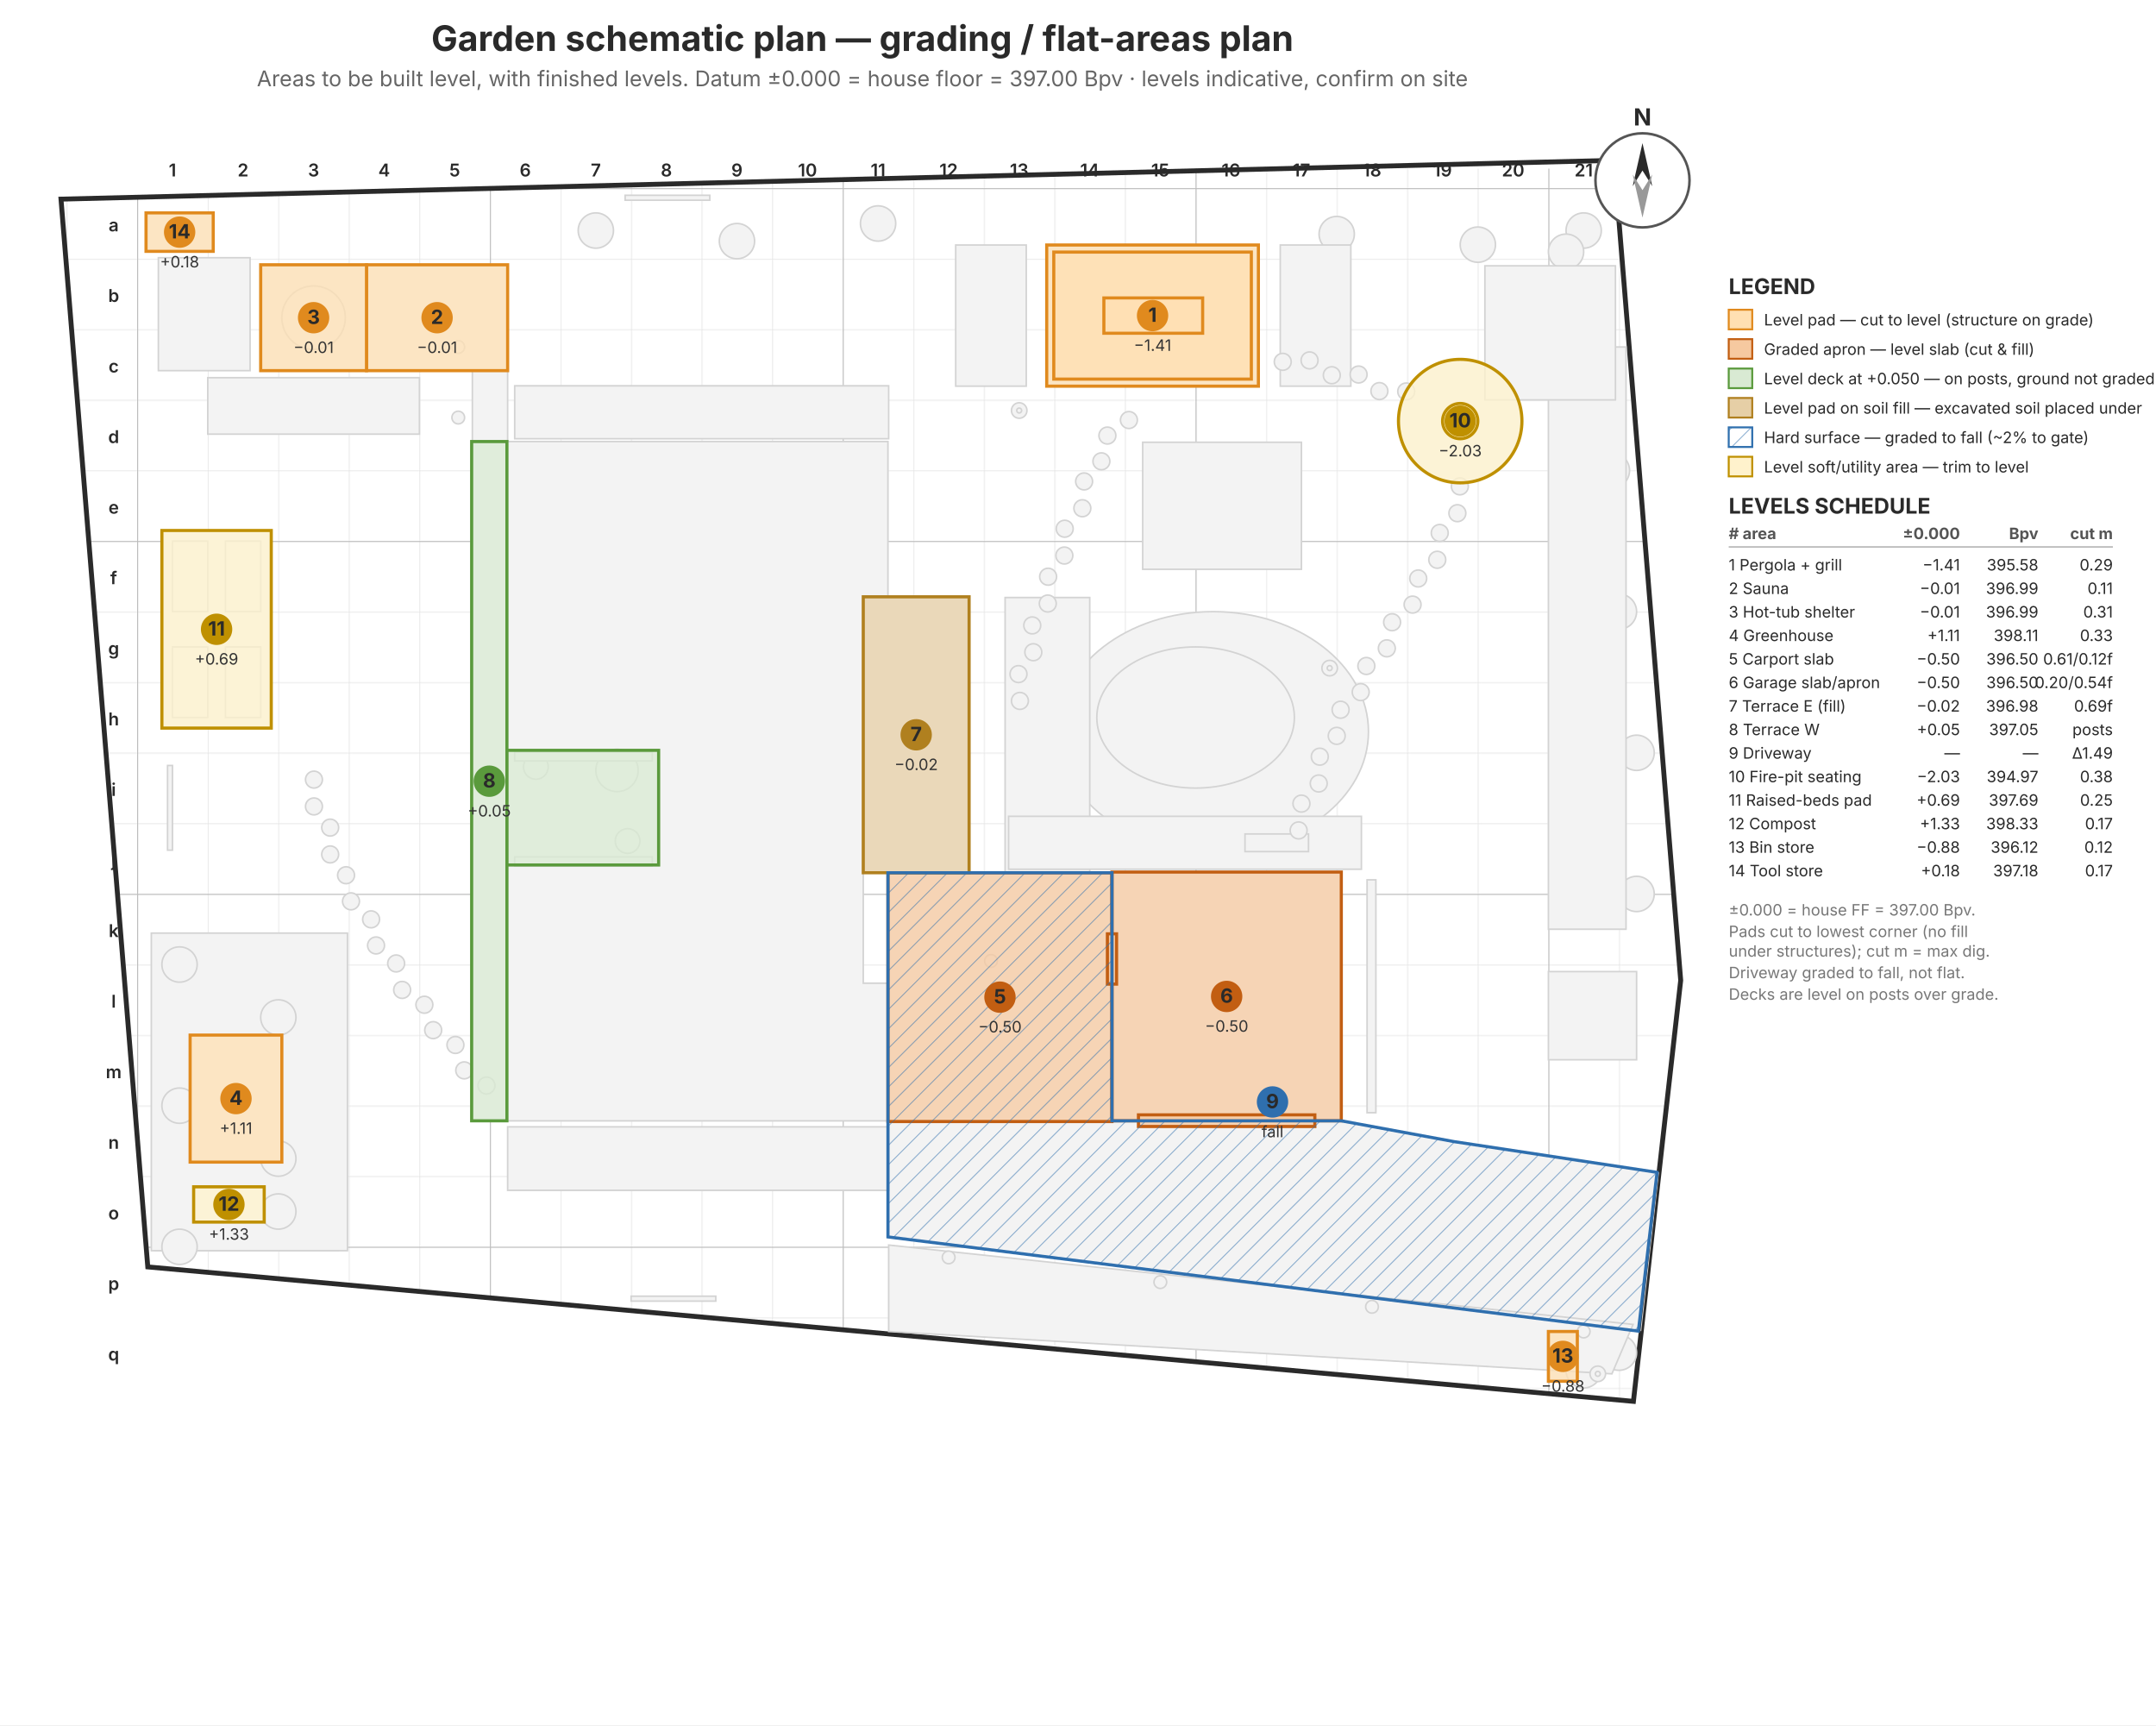
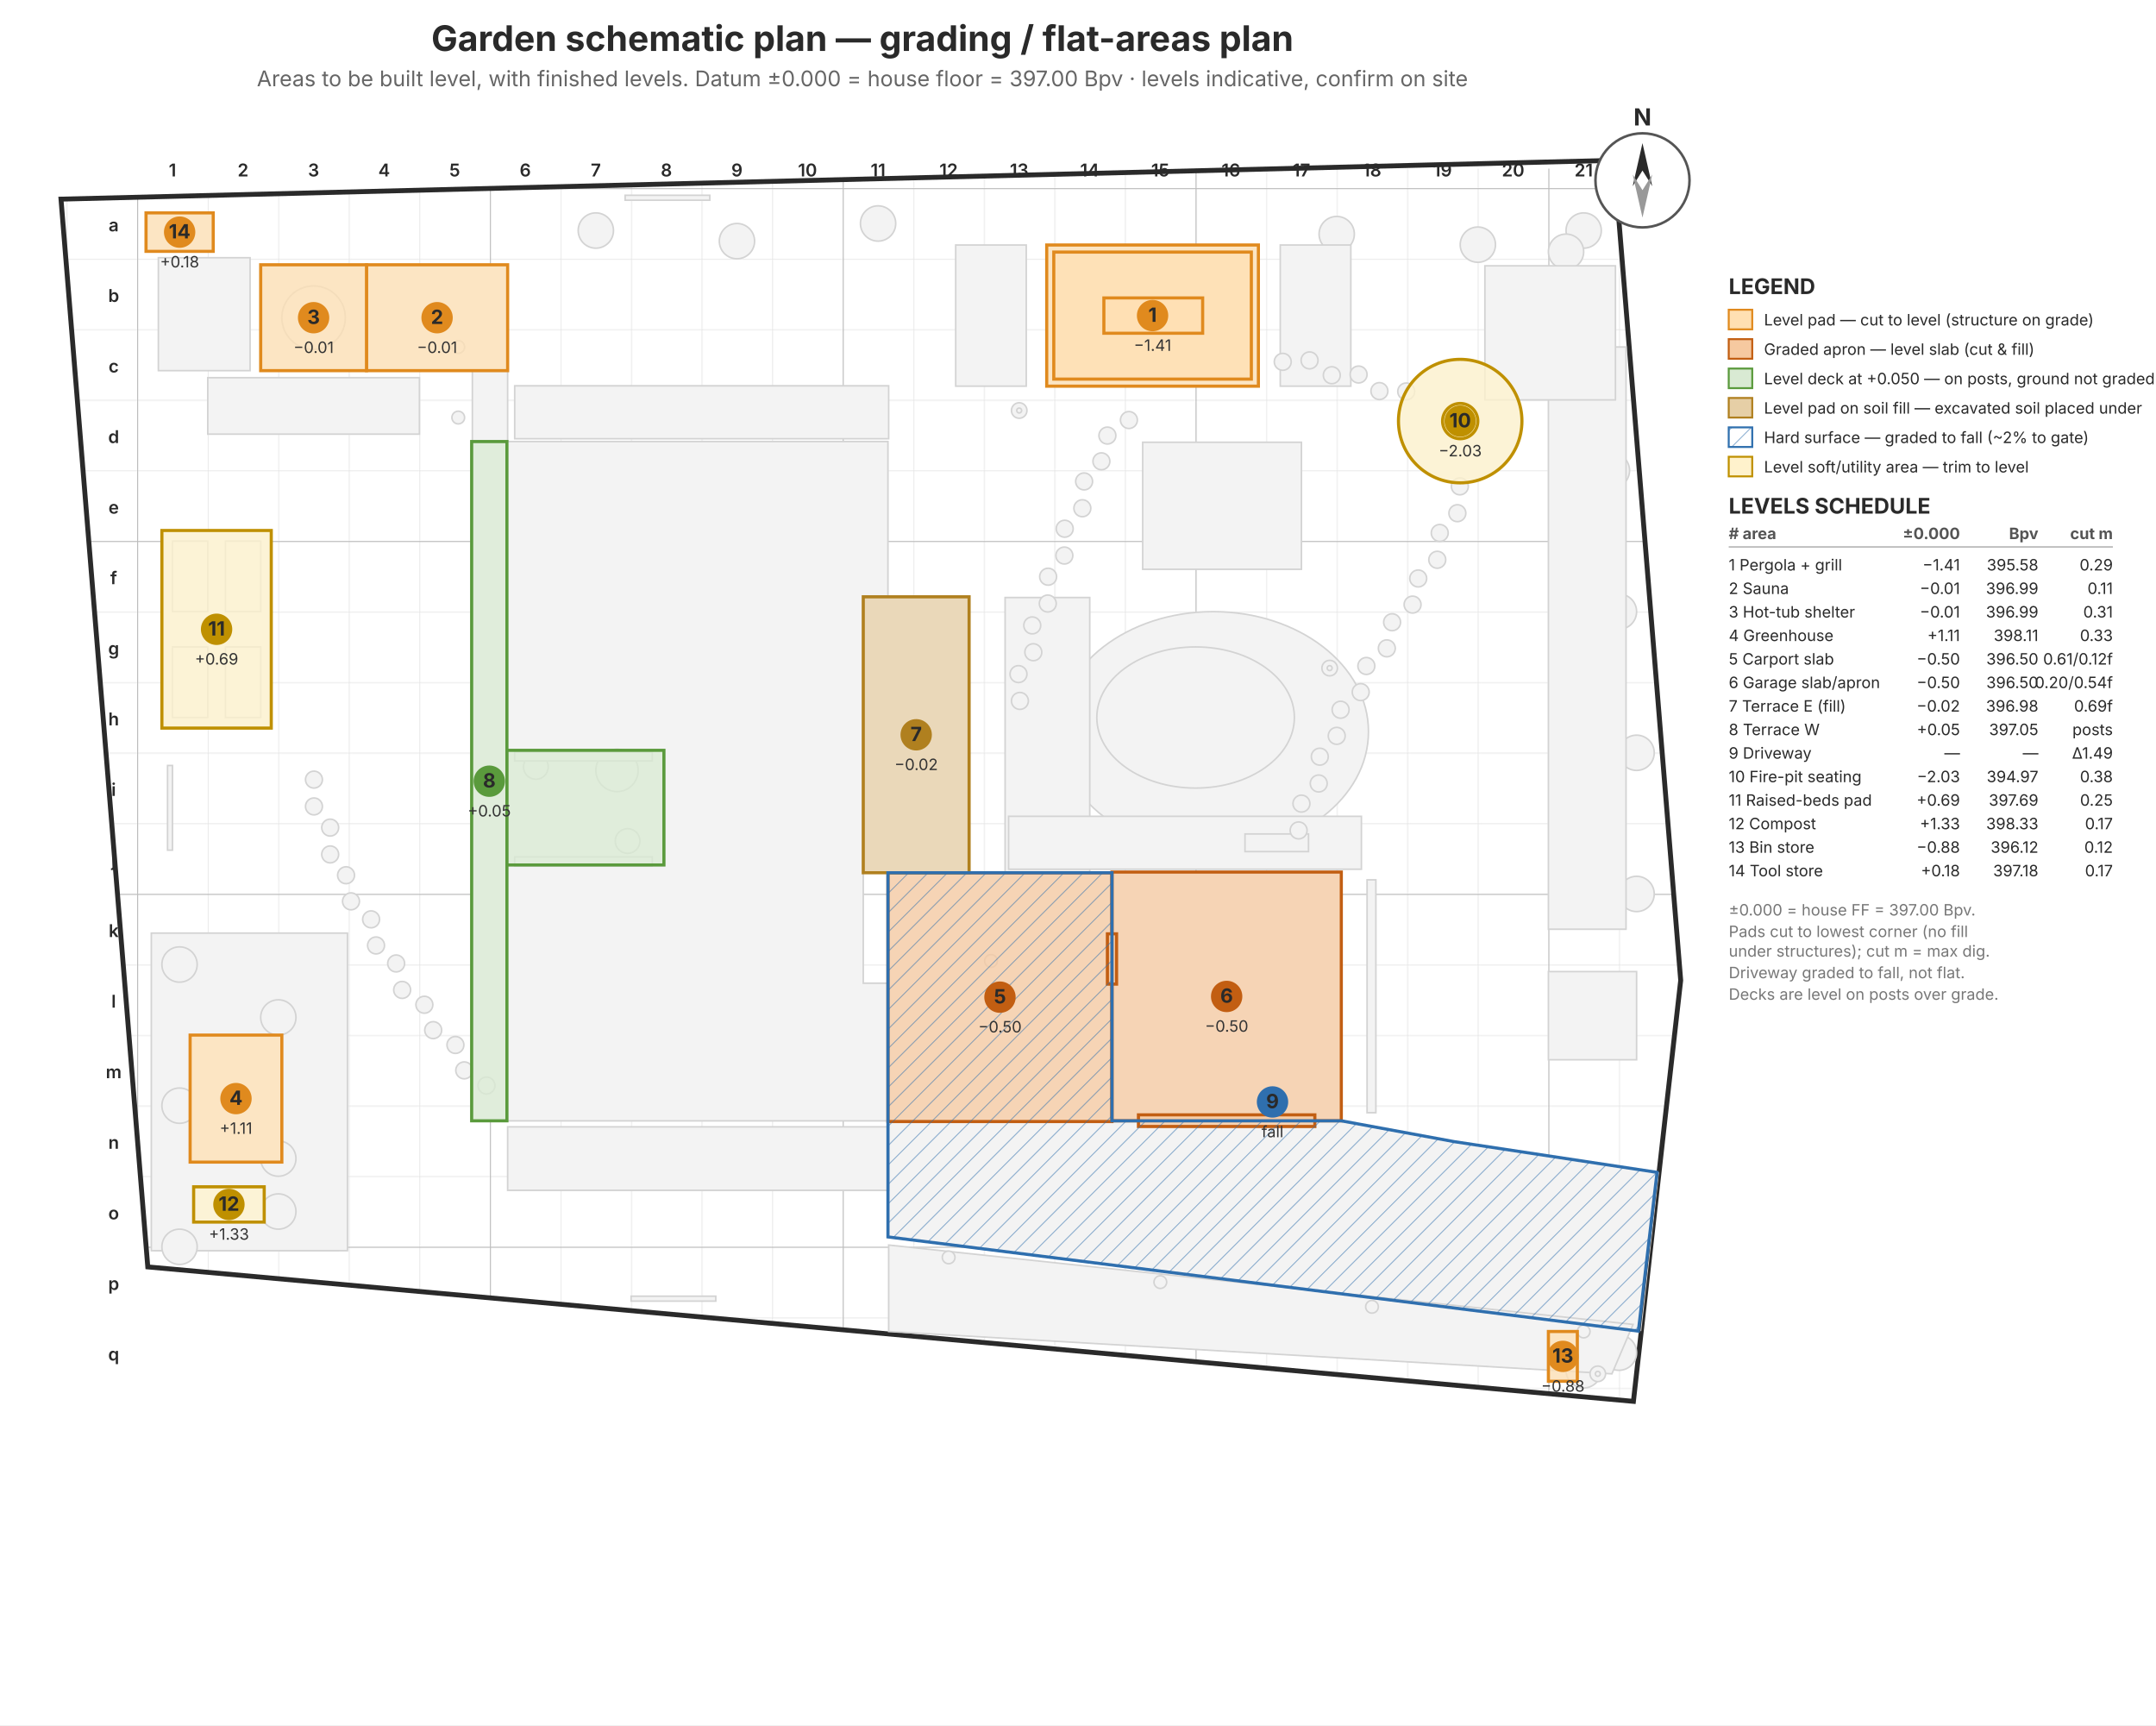
<svg xmlns="http://www.w3.org/2000/svg" viewBox="0 0 1100 880" font-family="-apple-system, BlinkMacSystemFont, sans-serif">
  <defs>
    <pattern id="cellgrid" width="36" height="36" patternUnits="userSpaceOnUse">
      <path d="M 36 0 L 0 0 0 36" fill="none" stroke="#e2e2e2" stroke-width="0.6" />
    </pattern>
    <pattern id="majorgrid" x="0" y="0" width="180" height="180" patternUnits="userSpaceOnUse">
      <rect width="180" height="180" fill="url(#cellgrid)" />
      <path d="M 180 0 L 0 0 0 180" fill="none" stroke="#bcbcbc" stroke-width="1" />
    </pattern>
    <pattern id="fallhatch" width="7" height="7" patternUnits="userSpaceOnUse" patternTransform="rotate(45)">
      <line x1="0" y1="0" x2="0" y2="7" stroke="#2f6fae" stroke-width="1" opacity="0.5" />
    </pattern>
    <clipPath id="plotShape">
      <polygon points="-38.88,5.58 753.48,-14.22 787.5,404.1 779.4,475.74 763.38,618.84 5.4,550.26" />
    </clipPath>
  </defs>
  <style>
    text { font-family: -apple-system, sans-serif; fill: #2a2a2a; }
    .title { font-size: 18px; font-weight: 700; text-anchor: middle; }
    .subtitle { font-size: 11px; fill: #666; text-anchor: middle; }
    .axis { font-size: 9px; fill: #777; text-anchor: middle; font-weight: 600; }
    .tag { font-size: 10px; font-weight: 700; text-anchor: middle; }
    .zlvl { font-size: 8px; text-anchor: middle; fill: #333; }
    .ctxlbl { font-size: 8px; fill: #aaa; text-anchor: middle; }
    .panelh { font-size: 11px; font-weight: 700; }
    .th { font-size: 8px; fill: #555; font-weight: 700; }
    .td { font-size: 8px; }
    .note { font-size: 8px; fill: #777; }
  </style>
  <rect x="0" y="0" width="1100" height="880" fill="white" />
  <text x="440" y="26" class="title">Garden schematic plan — grading / flat-areas plan</text>
  <text x="440" y="44" class="subtitle">Areas to be built level, with finished levels. Datum ±0.000 = house floor = 397.00 Bpv · levels indicative, confirm on site</text>
  <g transform="translate(70, 96)">
    <g clip-path="url(#plotShape)">
      <rect x="-50" y="-10" width="900" height="720" fill="url(#majorgrid)" />
    </g>
    <polygon points="-38.88,5.58 753.48,-14.22 787.5,404.1 779.4,475.74 763.38,618.84 5.4,550.26" fill="none" stroke="#2a2a2a" stroke-width="2.5" />
    <g class="axis">
      <text x="18" y="-6">1</text>
      <text x="54" y="-6">2</text>
      <text x="90" y="-6">3</text>
      <text x="126" y="-6">4</text>
      <text x="162" y="-6">5</text>
      <text x="198" y="-6">6</text>
      <text x="234" y="-6">7</text>
      <text x="270" y="-6">8</text>
      <text x="306" y="-6">9</text>
      <text x="342" y="-6">10</text>
      <text x="378" y="-6">11</text>
      <text x="414" y="-6">12</text>
      <text x="450" y="-6">13</text>
      <text x="486" y="-6">14</text>
      <text x="522" y="-6">15</text>
      <text x="558" y="-6">16</text>
      <text x="594" y="-6">17</text>
      <text x="630" y="-6">18</text>
      <text x="666" y="-6">19</text>
      <text x="702" y="-6">20</text>
      <text x="738" y="-6">21</text>
      <text x="774" y="-6">22</text>
    </g>
    <g class="axis">
      <text x="-12" y="22">a</text>
      <text x="-12" y="58">b</text>
      <text x="-12" y="94">c</text>
      <text x="-12" y="130">d</text>
      <text x="-12" y="166">e</text>
      <text x="-12" y="202">f</text>
      <text x="-12" y="238">g</text>
      <text x="-12" y="274">h</text>
      <text x="-12" y="310">i</text>
      <text x="-12" y="346">j</text>
      <text x="-12" y="382">k</text>
      <text x="-12" y="418">l</text>
      <text x="-12" y="454">m</text>
      <text x="-12" y="490">n</text>
      <text x="-12" y="526">o</text>
      <text x="-12" y="562">p</text>
      <text x="-12" y="598">q</text>
    </g>
    <g clip-path="url(#plotShape)" fill="#f3f3f3" stroke="#d3d3d3" stroke-width="0.8">
-       <polygon points="188.64,129.24 383.04,129.24 383.04,208.44 370.44,208.44 370.44,405.54 383.04,405.54 383.04,475.74 188.64,475.74 188.64,345.24 266.04,345.24 266.04,286.74 188.64,286.74" />
+       <polygon points="188.64,129.24 383.04,129.24 383.04,208.44 370.44,208.44 370.44,405.54 383.04,405.54 383.04,475.74 188.64,475.74 188.64,345.24 268.74,345.24 268.74,286.74 188.64,286.74" />
      <rect x="170.64" y="129.24" width="18" height="346.5" />
-       <rect x="188.64" y="286.74" width="77.4" height="58.5" />
+       <rect x="188.64" y="286.74" width="80.1" height="58.5" />
      <rect x="370.44" y="208.44" width="54" height="140.76" />
      <rect x="171" y="93.06" width="18" height="36.18" />
      <rect x="383.04" y="349.2" width="114.3" height="126.9" />
      <rect x="497.34" y="348.84" width="117" height="126.9" />
      <rect x="510.84" y="472.68" width="90" height="5.94" />
      <rect x="495" y="380.34" width="4.68" height="25.65" />
      <polygon points="383.04,349.2 497.34,349.2 497.34,475.74 614.34,475.74 671.94,486.36 775.44,502.02 765.9,583.02 383.04,534.96" />
      <line x1="776.52" y1="502.02" x2="767.34" y2="583.02" />
      <rect x="720" y="583.2" width="14.76" height="25.38" />
      <rect x="720" y="399.6" width="45" height="45" />
      <ellipse cx="549" cy="277.2" rx="79.2" ry="61.2" />
      <ellipse cx="540" cy="270" rx="50.4" ry="36" />
      <circle cx="675" cy="118.8" r="31.5" />
      <circle cx="675" cy="118.8" r="9" />
      <circle cx="675" cy="118.8" r="5.76" />
      <circle cx="234" cy="21.6" r="9" />
      <circle cx="306" cy="27" r="9" />
      <circle cx="378" cy="18" r="9" />
      <circle cx="612" cy="23.4" r="9" />
      <circle cx="684" cy="28.8" r="9" />
      <circle cx="738" cy="21.6" r="9" />
      <circle cx="729" cy="32.4" r="9" />
      <circle cx="752.4" cy="144" r="9" />
      <circle cx="756" cy="216" r="9" />
      <circle cx="765" cy="288" r="9" />
      <circle cx="765" cy="360" r="9" />
      <circle cx="756" cy="594" r="9" />
      <circle cx="738" cy="603" r="9" />
      <rect x="117" y="39.06" width="72" height="54" />
      <rect x="63" y="39.06" width="54" height="54" />
      <rect x="4.5" y="12.6" width="34.29" height="19.62" />
      <circle cx="90" cy="66.06" r="16.2" />
      <rect x="464.04" y="28.98" width="108" height="72" />
      <rect x="467.64" y="32.58" width="100.8" height="64.8" />
      <rect x="493.2" y="55.98" width="50.4" height="18" />
      <rect x="12.6" y="174.6" width="55.8" height="100.8" />
      <rect x="18" y="180" width="18" height="36" />
      <rect x="18" y="234" width="18" height="36" />
      <rect x="45" y="180" width="18" height="36" />
      <rect x="45" y="234" width="18" height="36" />
      <rect x="248.94" y="3.6" width="43.2" height="2.52" />
      <rect x="15.48" y="294.48" width="2.52" height="43.2" />
      <rect x="252" y="565.2" width="43.2" height="2.52" />
      <rect x="9" y="383.4" width="93.6" height="158.4" />
      <rect x="7.2" y="379.98" width="100.08" height="162" />
      <circle cx="21.6" cy="396" r="9" />
      <circle cx="72" cy="423" r="9" />
      <circle cx="21.6" cy="468" r="9" />
      <circle cx="72" cy="495" r="9" />
      <circle cx="21.6" cy="540" r="9" />
      <circle cx="72" cy="522" r="9" />
      <rect x="27" y="432" width="46.8" height="64.8" />
      <rect x="28.8" y="509.4" width="36" height="18" />
      <rect x="442.8" y="208.8" width="43.2" height="140.4" />
      <rect x="513" y="129.6" width="81" height="64.8" />
      <rect x="10.8" y="35.46" width="46.8" height="57.6" />
      <rect x="36" y="96.66" width="108" height="28.8" />
      <rect x="417.6" y="28.98" width="36" height="72" />
      <rect x="583.2" y="28.98" width="36" height="72" />
      <polygon points="383.4,539.1 763.2,579.6 752.4,604.8 383.4,583.2" />
      <rect x="720" y="81" width="39.6" height="297" />
      <circle cx="203.4" cy="295.2" r="6.3" />
      <circle cx="244.8" cy="297" r="10.8" />
      <circle cx="250.2" cy="333" r="6.3" />
      <rect x="192.6" y="100.8" width="190.8" height="27" />
      <rect x="189" y="478.8" width="194.4" height="32.4" />
      <rect x="444.6" y="320.4" width="180" height="27" />
      <rect x="627.48" y="352.8" width="4.5" height="118.8" />
      <rect x="192.6" y="287.64" width="70.2" height="4.5" />
      <rect x="192.6" y="341.1" width="70.2" height="4.5" />
      <rect x="565.2" y="329.4" width="32.4" height="9" />
      <rect x="687.6" y="39.6" width="66.6" height="68.4" />
      <circle cx="178.2" cy="457.74" r="4.32" />
      <circle cx="166.86" cy="450" r="4.32" />
      <circle cx="162.36" cy="437.04" r="4.32" />
      <circle cx="151.02" cy="429.48" r="4.32" />
      <circle cx="146.52" cy="416.52" r="4.32" />
      <circle cx="135.18" cy="408.96" r="4.32" />
      <circle cx="132.12" cy="395.46" r="4.32" />
      <circle cx="121.86" cy="386.28" r="4.32" />
      <circle cx="119.34" cy="372.96" r="4.32" />
      <circle cx="109.08" cy="363.78" r="4.32" />
      <circle cx="106.56" cy="350.46" r="4.32" />
      <circle cx="98.46" cy="339.84" r="4.32" />
      <circle cx="98.46" cy="326.16" r="4.32" />
      <circle cx="90.18" cy="315.36" r="4.32" />
      <circle cx="90.18" cy="301.68" r="4.32" />
      <circle cx="450.36" cy="261.54" r="4.32" />
      <circle cx="449.64" cy="247.86" r="4.32" />
      <circle cx="457.2" cy="236.7" r="4.32" />
      <circle cx="456.66" cy="223.02" r="4.32" />
      <circle cx="464.58" cy="211.86" r="4.32" />
      <circle cx="464.76" cy="198.18" r="4.32" />
      <circle cx="473.04" cy="187.38" r="4.32" />
      <circle cx="473.22" cy="173.7" r="4.32" />
      <circle cx="482.22" cy="163.26" r="4.32" />
      <circle cx="483.12" cy="149.58" r="4.32" />
      <circle cx="491.94" cy="139.32" r="4.32" />
      <circle cx="495" cy="126.18" r="4.32" />
      <circle cx="505.98" cy="118.26" r="4.32" />
      <circle cx="584.46" cy="88.56" r="4.32" />
      <circle cx="598.14" cy="87.84" r="4.32" />
      <circle cx="609.48" cy="95.4" r="4.32" />
      <circle cx="623.16" cy="95.04" r="4.32" />
      <circle cx="633.78" cy="103.5" r="4.32" />
      <circle cx="647.46" cy="103.68" r="4.32" />
      <circle cx="674.82" cy="152.1" r="4.32" />
      <circle cx="673.56" cy="165.78" r="4.32" />
      <circle cx="664.56" cy="175.86" r="4.32" />
      <circle cx="663.3" cy="189.54" r="4.32" />
      <circle cx="653.58" cy="199.08" r="4.32" />
      <circle cx="650.7" cy="212.4" r="4.32" />
      <circle cx="640.26" cy="221.4" r="4.32" />
      <circle cx="637.56" cy="234.72" r="4.32" />
      <circle cx="627.12" cy="243.72" r="4.32" />
      <circle cx="624.24" cy="257.04" r="4.32" />
      <circle cx="613.98" cy="266.04" r="4.32" />
      <circle cx="612" cy="279.36" r="4.32" />
      <circle cx="603.36" cy="289.98" r="4.32" />
      <circle cx="602.82" cy="303.66" r="4.32" />
      <circle cx="594" cy="313.92" r="4.32" />
      <circle cx="592.56" cy="327.6" r="4.32" />
      <circle cx="414" cy="545.4" r="3.24" />
      <circle cx="522" cy="558" r="3.24" />
      <circle cx="630" cy="570.6" r="3.24" />
      <circle cx="738" cy="583.2" r="3.24" />
      <circle cx="163.8" cy="81" r="3.24" />
      <circle cx="163.8" cy="117" r="3.24" />
      <circle cx="435.6" cy="394.2" r="3.24" />
      <circle cx="745.2" cy="604.8" r="3.96" />
      <circle cx="745.2" cy="604.8" r="1.26" />
      <circle cx="608.4" cy="244.8" r="3.96" />
      <circle cx="608.4" cy="244.8" r="1.26" />
      <circle cx="450" cy="113.4" r="3.96" />
      <circle cx="450" cy="113.4" r="1.26" />
    </g>
    <g clip-path="url(#plotShape)">
      <rect x="464.04" y="28.98" width="108" height="72" fill="#ffe0b2" fill-opacity="0.75" stroke="#e08a1e" stroke-width="1.6" />
      <rect x="467.64" y="32.58" width="100.8" height="64.8" fill="#ffe0b2" fill-opacity="0.75" stroke="#e08a1e" stroke-width="1.6" />
      <rect x="493.2" y="55.98" width="50.4" height="18" fill="#ffe0b2" fill-opacity="0.75" stroke="#e08a1e" stroke-width="1.6" />
      <rect x="117" y="39.06" width="72" height="54" fill="#ffe0b2" fill-opacity="0.75" stroke="#e08a1e" stroke-width="1.6" />
      <rect x="63" y="39.06" width="54" height="54" fill="#ffe0b2" fill-opacity="0.75" stroke="#e08a1e" stroke-width="1.6" />
      <rect x="27" y="432" width="46.8" height="64.8" fill="#ffe0b2" fill-opacity="0.75" stroke="#e08a1e" stroke-width="1.6" />
      <rect x="383.04" y="349.2" width="114.3" height="126.9" fill="#f6c9a0" fill-opacity="0.75" stroke="#c25e12" stroke-width="1.6" />
      <rect x="497.34" y="348.84" width="117" height="126.9" fill="#f6c9a0" fill-opacity="0.75" stroke="#c25e12" stroke-width="1.6" />
      <rect x="510.84" y="472.68" width="90" height="5.94" fill="#f6c9a0" fill-opacity="0.75" stroke="#c25e12" stroke-width="1.6" />
      <rect x="495" y="380.34" width="4.68" height="25.65" fill="#f6c9a0" fill-opacity="0.75" stroke="#c25e12" stroke-width="1.6" />
      <rect x="370.44" y="208.44" width="54" height="140.76" fill="#e6cfa6" fill-opacity="0.75" stroke="#b0801f" stroke-width="1.6" />
      <rect x="170.64" y="129.24" width="18" height="346.5" fill="#d9ead3" fill-opacity="0.75" stroke="#5a9a3c" stroke-width="1.6" />
-       <rect x="188.64" y="286.74" width="77.4" height="58.5" fill="#d9ead3" fill-opacity="0.75" stroke="#5a9a3c" stroke-width="1.6" />
+       <rect x="188.64" y="286.74" width="80.1" height="58.5" fill="#d9ead3" fill-opacity="0.75" stroke="#5a9a3c" stroke-width="1.6" />
      <polygon points="383.04,349.2 497.34,349.2 497.34,475.74 614.34,475.74 671.94,486.36 775.44,502.02 765.9,583.02 383.04,534.96" fill="url(#fallhatch)" stroke="#2f6fae" stroke-width="1.6" />
      <circle cx="675" cy="118.8" r="31.5" fill="#fff2cc" fill-opacity="0.75" stroke="#bf9000" stroke-width="1.6" />
      <circle cx="675" cy="118.8" r="9" fill="#fff2cc" fill-opacity="0.75" stroke="#bf9000" stroke-width="1.6" />
      <circle cx="675" cy="118.8" r="5.76" fill="#fff2cc" fill-opacity="0.75" stroke="#bf9000" stroke-width="1.6" />
      <rect x="12.6" y="174.6" width="55.8" height="100.8" fill="#fff2cc" fill-opacity="0.75" stroke="#bf9000" stroke-width="1.6" />
      <rect x="28.8" y="509.4" width="36" height="18" fill="#fff2cc" fill-opacity="0.75" stroke="#bf9000" stroke-width="1.6" />
      <rect x="720" y="583.2" width="14.76" height="25.38" fill="#ffe0b2" fill-opacity="0.75" stroke="#e08a1e" stroke-width="1.6" />
      <rect x="4.5" y="12.6" width="34.29" height="19.62" fill="#ffe0b2" fill-opacity="0.75" stroke="#e08a1e" stroke-width="1.6" />
    </g>
    <circle cx="518.04" cy="64.98" r="8" fill="#e08a1e" />
    <text x="518.04" y="68.18" class="tag" fill="#fff">1</text>
    <text x="518.04" y="82.98" class="zlvl">−1.41</text>
    <circle cx="153" cy="66.06" r="8" fill="#e08a1e" />
    <text x="153" y="69.26" class="tag" fill="#fff">2</text>
    <text x="153" y="84.06" class="zlvl">−0.01</text>
    <circle cx="90" cy="66.06" r="8" fill="#e08a1e" />
    <text x="90" y="69.26" class="tag" fill="#fff">3</text>
    <text x="90" y="84.06" class="zlvl">−0.01</text>
    <circle cx="50.4" cy="464.4" r="8" fill="#e08a1e" />
    <text x="50.4" y="467.6" class="tag" fill="#fff">4</text>
    <text x="50.4" y="482.4" class="zlvl">+1.11</text>
    <circle cx="440.19" cy="412.65" r="8" fill="#c25e12" />
    <text x="440.19" y="415.85" class="tag" fill="#fff">5</text>
    <text x="440.19" y="430.65" class="zlvl">−0.50</text>
    <circle cx="555.84" cy="412.29" r="8" fill="#c25e12" />
    <text x="555.84" y="415.49" class="tag" fill="#fff">6</text>
    <text x="555.84" y="430.29" class="zlvl">−0.50</text>
    <circle cx="397.44" cy="278.82" r="8" fill="#b0801f" />
    <text x="397.44" y="282.02" class="tag" fill="#fff">7</text>
    <text x="397.44" y="296.82" class="zlvl">−0.02</text>
    <circle cx="179.64" cy="302.49" r="8" fill="#5a9a3c" />
    <text x="179.64" y="305.69" class="tag" fill="#fff">8</text>
    <text x="179.64" y="320.49" class="zlvl">+0.05</text>
    <circle cx="579.24" cy="466.11" r="8" fill="#2f6fae" />
    <text x="579.24" y="469.31" class="tag" fill="#fff">9</text>
    <text x="579.24" y="484.11" class="zlvl">fall</text>
    <circle cx="675" cy="118.8" r="8" fill="#bf9000" />
    <text x="675" y="122" class="tag" fill="#fff">10</text>
    <text x="675" y="136.8" class="zlvl">−2.03</text>
    <circle cx="40.5" cy="225" r="8" fill="#bf9000" />
    <text x="40.5" y="228.2" class="tag" fill="#fff">11</text>
    <text x="40.5" y="243" class="zlvl">+0.69</text>
    <circle cx="46.8" cy="518.4" r="8" fill="#bf9000" />
    <text x="46.8" y="521.6" class="tag" fill="#fff">12</text>
    <text x="46.8" y="536.4" class="zlvl">+1.33</text>
    <circle cx="727.38" cy="595.89" r="8" fill="#e08a1e" />
    <text x="727.38" y="599.09" class="tag" fill="#fff">13</text>
    <text x="727.38" y="613.89" class="zlvl">−0.88</text>
    <circle cx="21.65" cy="22.41" r="8" fill="#e08a1e" />
    <text x="21.65" y="25.61" class="tag" fill="#fff">14</text>
    <text x="21.65" y="40.41" class="zlvl">+0.18</text>
  </g>
  <g transform="translate(838, 92)">
    <circle cx="0" cy="0" r="24" fill="white" stroke="#555" stroke-width="1.3" />
    <path d="M 0 -19 L 5 3 L 0 -5 L -5 3 Z" fill="#2a2a2a" />
    <path d="M 0 5 L 5 -3 L 0 19 L -5 -3 Z" fill="#999" />
    <text x="0" y="-28" font-size="12" font-weight="700" text-anchor="middle">N</text>
  </g>
  <g transform="translate(882, 150)">
    <text x="0" y="0" class="panelh">LEGEND</text>
    <rect x="0" y="8" width="12" height="10" fill="#ffe0b2" stroke="#e08a1e" stroke-width="1" />
    <text x="18" y="16" class="td">Level pad — cut to level (structure on grade)</text>
    <rect x="0" y="23" width="12" height="10" fill="#f6c9a0" stroke="#c25e12" stroke-width="1" />
    <text x="18" y="31" class="td">Graded apron — level slab (cut &amp; fill)</text>
    <rect x="0" y="38" width="12" height="10" fill="#d9ead3" stroke="#5a9a3c" stroke-width="1" />
    <text x="18" y="46" class="td">Level deck at +0.050 — on posts, ground not graded</text>
    <rect x="0" y="53" width="12" height="10" fill="#e6cfa6" stroke="#b0801f" stroke-width="1" />
    <text x="18" y="61" class="td">Level pad on soil fill — excavated soil placed under</text>
    <rect x="0" y="68" width="12" height="10" fill="url(#fallhatch)" stroke="#2f6fae" stroke-width="1" />
    <text x="18" y="76" class="td">Hard surface — graded to fall (~2% to gate)</text>
    <rect x="0" y="83" width="12" height="10" fill="#fff2cc" stroke="#bf9000" stroke-width="1" />
    <text x="18" y="91" class="td">Level soft/utility area — trim to level</text>
    <text x="0" y="112" class="panelh">LEVELS SCHEDULE</text>
    <text x="0" y="125" class="th">#  area</text>
    <text x="118" y="125" class="th" text-anchor="end">±0.000</text>
    <text x="158" y="125" class="th" text-anchor="end">Bpv</text>
    <text x="196" y="125" class="th" text-anchor="end">cut m</text>
    <line x1="0" y1="129" x2="196" y2="129" stroke="#bbb" stroke-width="0.8" />
    <text x="0" y="141" class="td">1  Pergola + grill</text>
    <text x="118" y="141" class="td" text-anchor="end">−1.41</text>
    <text x="158" y="141" class="td" text-anchor="end">395.58</text>
    <text x="196" y="141" class="td" text-anchor="end">0.29</text>
    <text x="0" y="153" class="td">2  Sauna</text>
    <text x="118" y="153" class="td" text-anchor="end">−0.01</text>
    <text x="158" y="153" class="td" text-anchor="end">396.99</text>
    <text x="196" y="153" class="td" text-anchor="end">0.11</text>
    <text x="0" y="165" class="td">3  Hot-tub shelter</text>
    <text x="118" y="165" class="td" text-anchor="end">−0.01</text>
    <text x="158" y="165" class="td" text-anchor="end">396.99</text>
    <text x="196" y="165" class="td" text-anchor="end">0.31</text>
    <text x="0" y="177" class="td">4  Greenhouse</text>
    <text x="118" y="177" class="td" text-anchor="end">+1.11</text>
    <text x="158" y="177" class="td" text-anchor="end">398.11</text>
    <text x="196" y="177" class="td" text-anchor="end">0.33</text>
    <text x="0" y="189" class="td">5  Carport slab</text>
    <text x="118" y="189" class="td" text-anchor="end">−0.50</text>
    <text x="158" y="189" class="td" text-anchor="end">396.50</text>
    <text x="196" y="189" class="td" text-anchor="end">0.61/0.12f</text>
    <text x="0" y="201" class="td">6  Garage slab/apron</text>
    <text x="118" y="201" class="td" text-anchor="end">−0.50</text>
    <text x="158" y="201" class="td" text-anchor="end">396.50</text>
    <text x="196" y="201" class="td" text-anchor="end">0.20/0.54f</text>
    <text x="0" y="213" class="td">7  Terrace E (fill)</text>
    <text x="118" y="213" class="td" text-anchor="end">−0.02</text>
    <text x="158" y="213" class="td" text-anchor="end">396.98</text>
    <text x="196" y="213" class="td" text-anchor="end">0.69f</text>
    <text x="0" y="225" class="td">8  Terrace W</text>
    <text x="118" y="225" class="td" text-anchor="end">+0.05</text>
    <text x="158" y="225" class="td" text-anchor="end">397.05</text>
    <text x="196" y="225" class="td" text-anchor="end">posts</text>
    <text x="0" y="237" class="td">9  Driveway</text>
    <text x="118" y="237" class="td" text-anchor="end">—</text>
    <text x="158" y="237" class="td" text-anchor="end">—</text>
    <text x="196" y="237" class="td" text-anchor="end">Δ1.49</text>
    <text x="0" y="249" class="td">10  Fire-pit seating</text>
    <text x="118" y="249" class="td" text-anchor="end">−2.03</text>
    <text x="158" y="249" class="td" text-anchor="end">394.97</text>
    <text x="196" y="249" class="td" text-anchor="end">0.38</text>
    <text x="0" y="261" class="td">11  Raised-beds pad</text>
    <text x="118" y="261" class="td" text-anchor="end">+0.69</text>
    <text x="158" y="261" class="td" text-anchor="end">397.69</text>
    <text x="196" y="261" class="td" text-anchor="end">0.25</text>
    <text x="0" y="273" class="td">12  Compost</text>
    <text x="118" y="273" class="td" text-anchor="end">+1.33</text>
    <text x="158" y="273" class="td" text-anchor="end">398.33</text>
    <text x="196" y="273" class="td" text-anchor="end">0.17</text>
    <text x="0" y="285" class="td">13  Bin store</text>
    <text x="118" y="285" class="td" text-anchor="end">−0.88</text>
    <text x="158" y="285" class="td" text-anchor="end">396.12</text>
    <text x="196" y="285" class="td" text-anchor="end">0.12</text>
    <text x="0" y="297" class="td">14  Tool store</text>
    <text x="118" y="297" class="td" text-anchor="end">+0.18</text>
    <text x="158" y="297" class="td" text-anchor="end">397.18</text>
    <text x="196" y="297" class="td" text-anchor="end">0.17</text>
    <text x="0" y="317" class="note">±0.000 = house FF = 397.00 Bpv.</text>
    <text x="0" y="328" class="note">Pads cut to lowest corner (no fill</text>
    <text x="0" y="338" class="note">under structures); cut m = max dig.</text>
    <text x="0" y="349" class="note">Driveway graded to fall, not flat.</text>
    <text x="0" y="360" class="note">Decks are level on posts over grade.</text>
  </g>
</svg>
